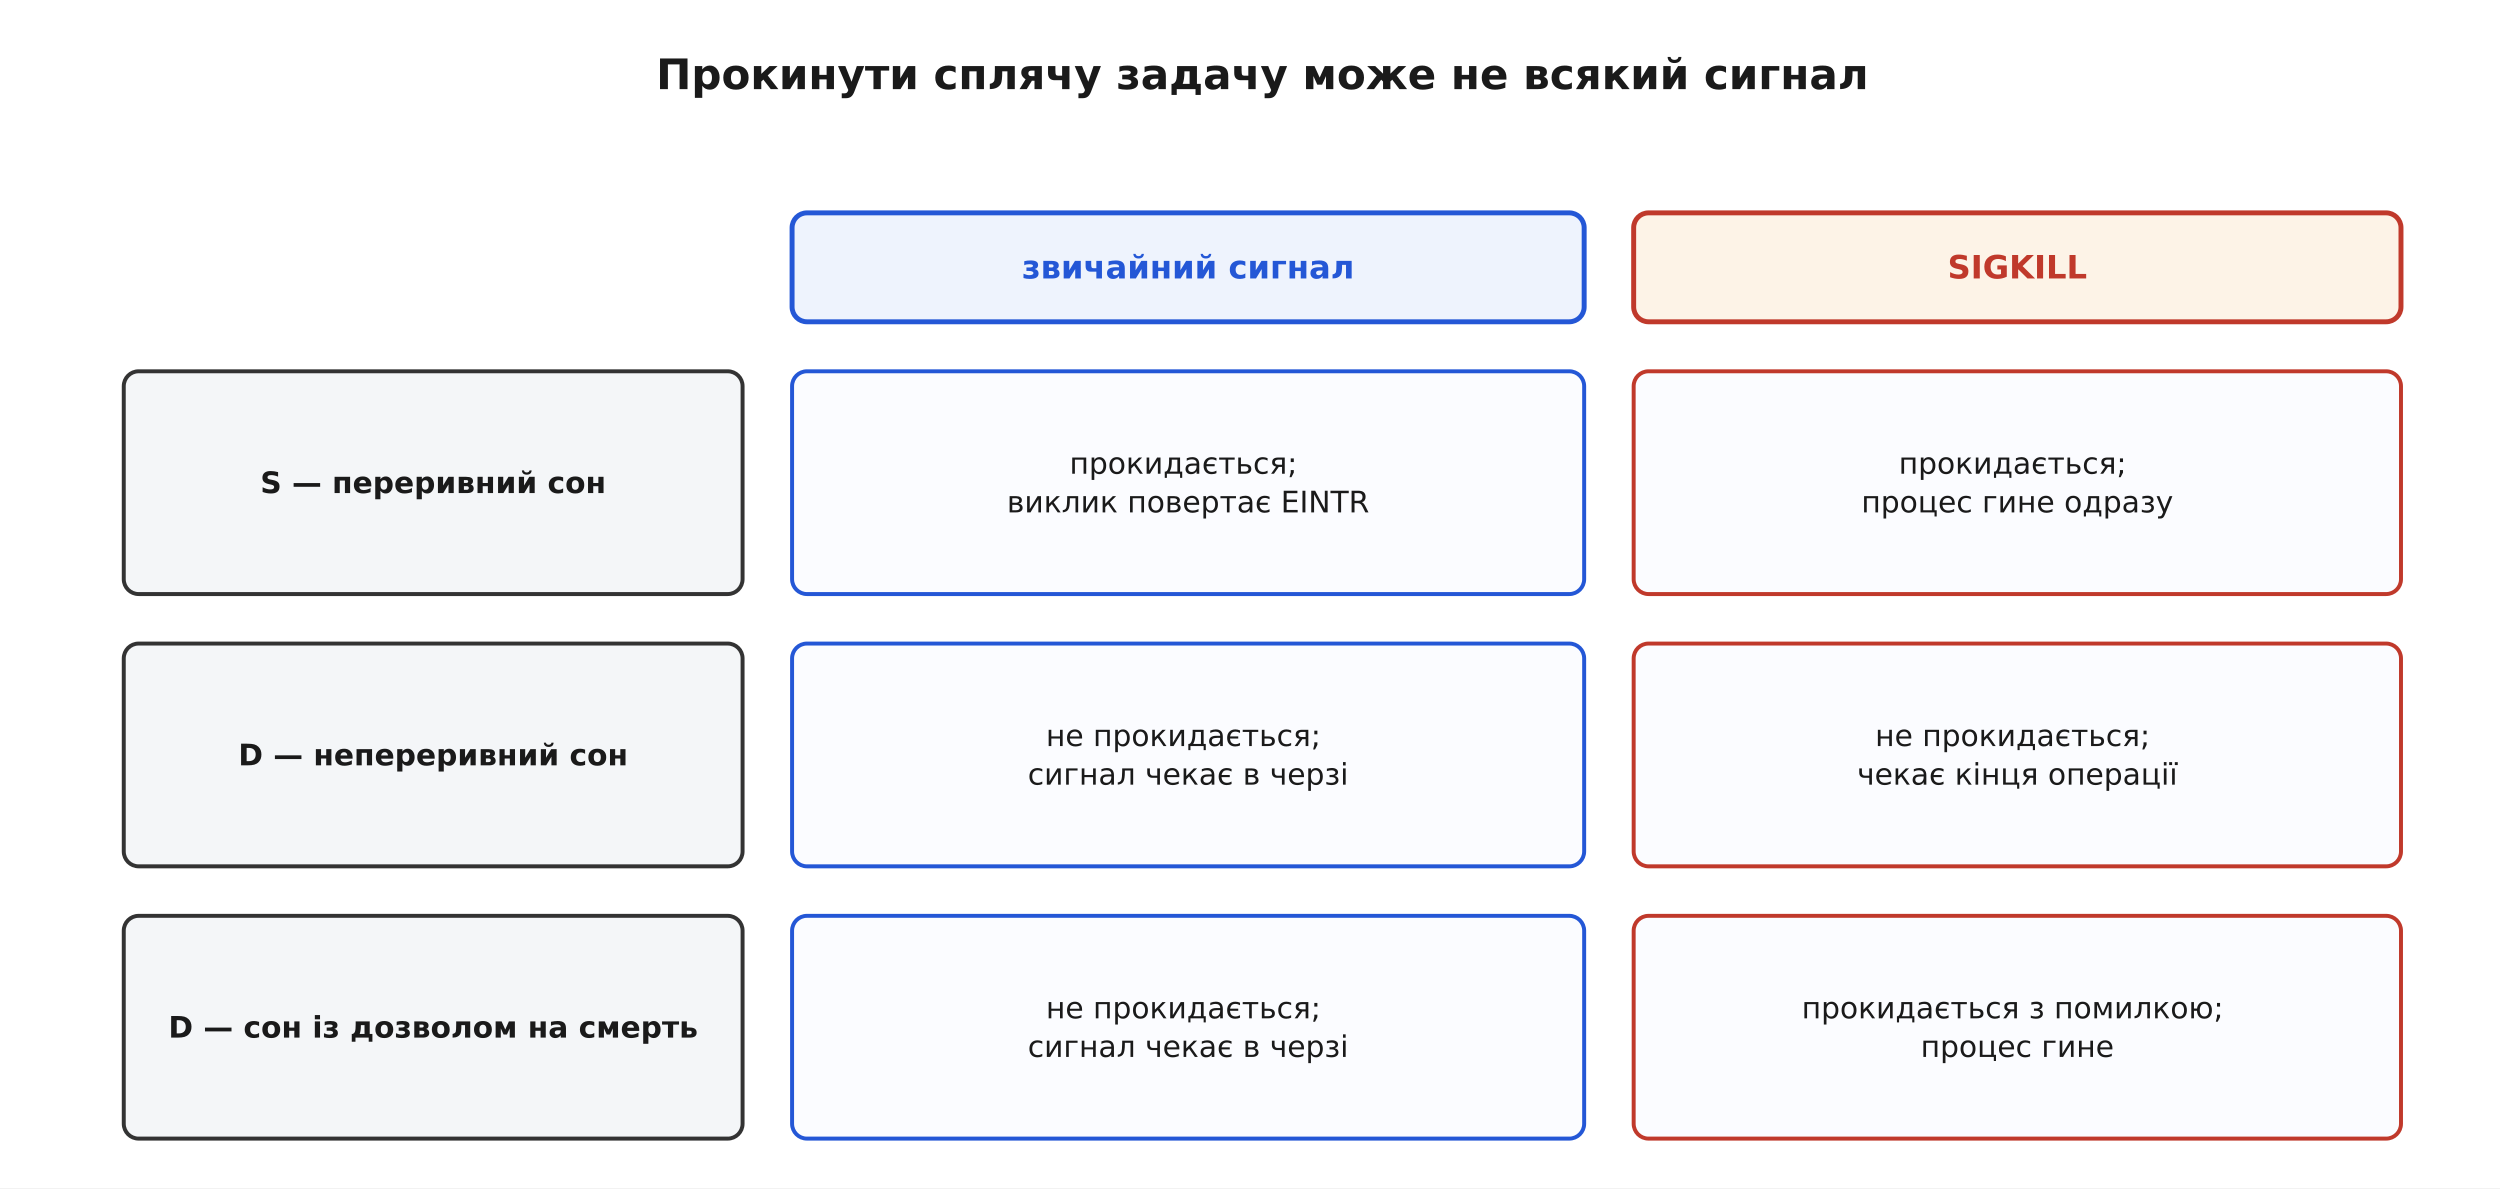
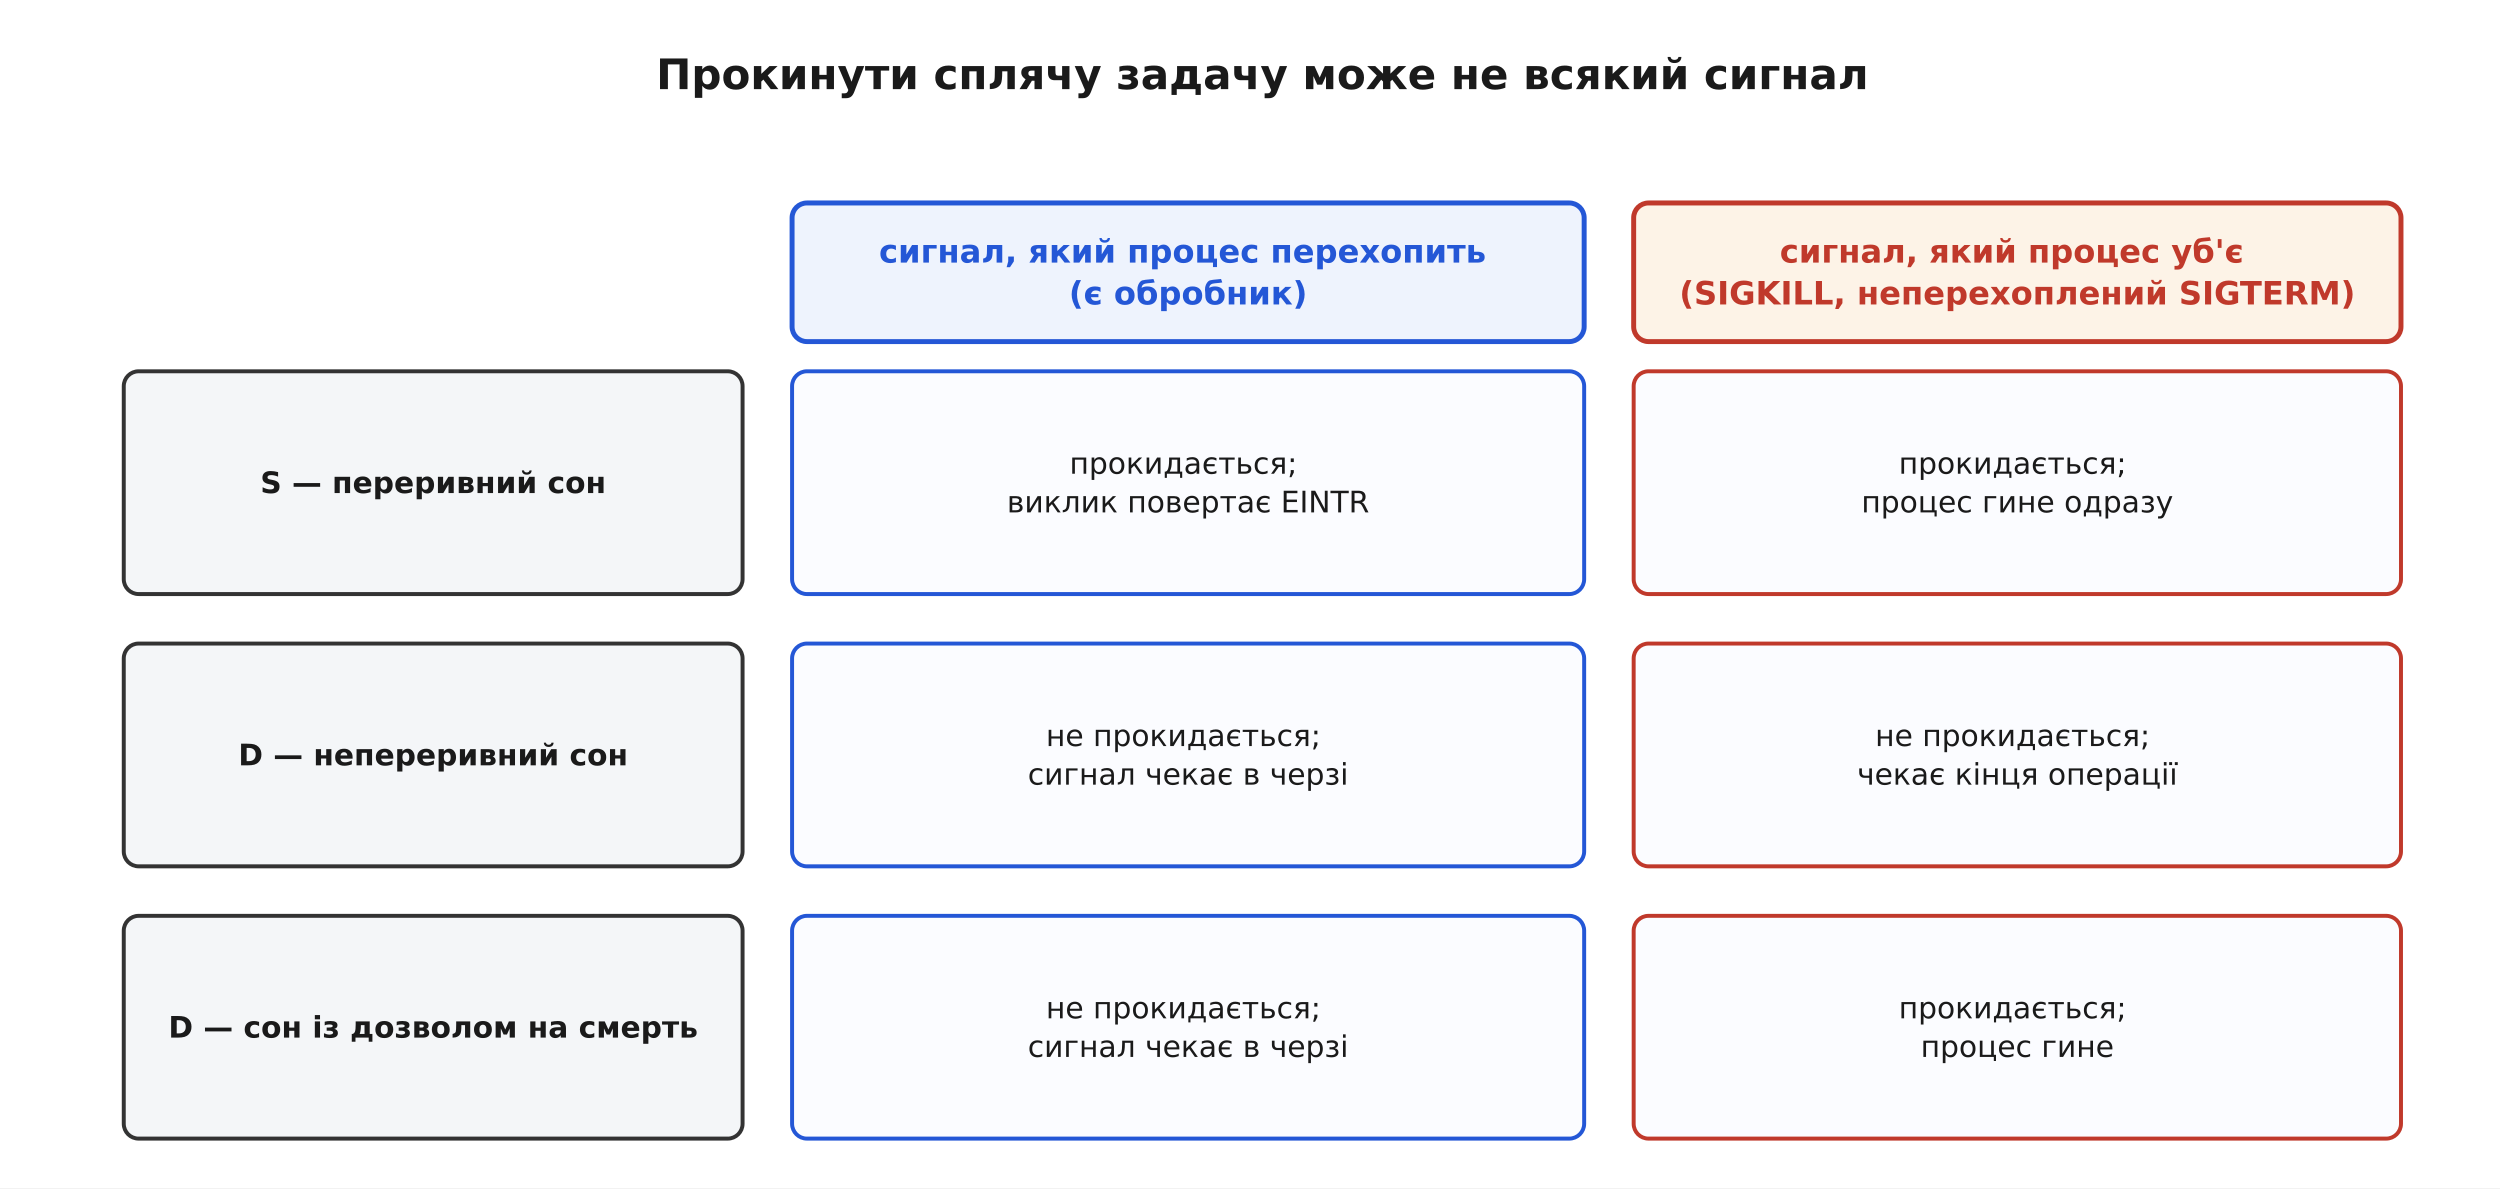
<svg xmlns="http://www.w3.org/2000/svg" viewBox="-10 -10 1010 480" font-family="'Segoe UI', 'DejaVu Sans', Arial, sans-serif">
  <rect x="-10" y="-10" width="1010" height="480" fill="#ffffff" />
  <defs>
    <marker id="arrow" viewBox="0 0 10 10" refX="9" refY="5" markerWidth="7" markerHeight="7" orient="auto-start-reverse">
      <path d="M0 0 L10 5 L0 10 z" fill="#333333" />
    </marker>
  </defs>
  <text x="500.0" y="26.0" font-family="'Segoe UI', 'DejaVu Sans', Arial, sans-serif" font-size="17" fill="#1a1a1a" text-anchor="middle" font-weight="700">Прокинути сплячу задачу може не всякий сигнал</text>
-   <rect x="310.0" y="76.0" width="320.0" height="44.0" rx="6" fill="#eef3fd" stroke="#2457d6" stroke-width="2.0" />
-   <text x="470.0" y="102.5" font-family="'Segoe UI', 'DejaVu Sans', Arial, sans-serif" font-size="13" fill="#2457d6" text-anchor="middle" font-weight="700">
-     <tspan x="470.0" dy="0.0">звичайний сигнал</tspan>
+   <rect x="310.0" y="72.0" width="320.0" height="56.0" rx="6" fill="#eef3fd" stroke="#2457d6" stroke-width="2.0" />
+   <text x="470.0" y="96.1" font-family="'Segoe UI', 'DejaVu Sans', Arial, sans-serif" font-size="13" fill="#2457d6" text-anchor="middle" font-weight="700">
+     <tspan x="470.0" dy="0.0">сигнал, який процес перехопить</tspan>
+     <tspan x="470.0" dy="16.9">(є обробник)</tspan>
  </text>
-   <rect x="650.0" y="76.0" width="310.0" height="44.0" rx="6" fill="#fdf3e7" stroke="#c0392b" stroke-width="2.0" />
-   <text x="805.0" y="102.5" font-family="'Segoe UI', 'DejaVu Sans', Arial, sans-serif" font-size="13" fill="#c0392b" text-anchor="middle" font-weight="700">
-     <tspan x="805.0" dy="0.0">SIGKILL</tspan>
+   <rect x="650.0" y="72.0" width="310.0" height="56.0" rx="6" fill="#fdf3e7" stroke="#c0392b" stroke-width="2.0" />
+   <text x="805.0" y="96.1" font-family="'Segoe UI', 'DejaVu Sans', Arial, sans-serif" font-size="13" fill="#c0392b" text-anchor="middle" font-weight="700">
+     <tspan x="805.0" dy="0.0">сигнал, який процес уб'є</tspan>
+     <tspan x="805.0" dy="16.9">(SIGKILL, неперехоплений SIGTERM)</tspan>
  </text>
  <rect x="40.0" y="140.0" width="250.0" height="90.0" rx="6" fill="#f4f6f8" stroke="#333333" stroke-width="1.6" />
  <text x="165.0" y="189.2" font-family="'Segoe UI', 'DejaVu Sans', Arial, sans-serif" font-size="12" fill="#1a1a1a" text-anchor="middle" font-weight="700">
    <tspan x="165.0" dy="0.0">S — переривний сон</tspan>
  </text>
  <rect x="310.0" y="140.0" width="320.0" height="90.0" rx="6" fill="#fbfcff" stroke="#2457d6" stroke-width="1.6" />
  <text x="470.0" y="181.4" font-family="'Segoe UI', 'DejaVu Sans', Arial, sans-serif" font-size="12" fill="#1a1a1a" text-anchor="middle">
    <tspan x="470.0" dy="0.0">прокидається;</tspan>
    <tspan x="470.0" dy="15.6">виклик повертає EINTR</tspan>
  </text>
  <rect x="650.0" y="140.0" width="310.0" height="90.0" rx="6" fill="#fbfcff" stroke="#c0392b" stroke-width="1.6" />
  <text x="805.0" y="181.4" font-family="'Segoe UI', 'DejaVu Sans', Arial, sans-serif" font-size="12" fill="#1a1a1a" text-anchor="middle">
    <tspan x="805.0" dy="0.0">прокидається;</tspan>
    <tspan x="805.0" dy="15.6">процес гине одразу</tspan>
  </text>
  <rect x="40.0" y="250.0" width="250.0" height="90.0" rx="6" fill="#f4f6f8" stroke="#333333" stroke-width="1.6" />
  <text x="165.0" y="299.2" font-family="'Segoe UI', 'DejaVu Sans', Arial, sans-serif" font-size="12" fill="#1a1a1a" text-anchor="middle" font-weight="700">
    <tspan x="165.0" dy="0.0">D — непереривний сон</tspan>
  </text>
  <rect x="310.0" y="250.0" width="320.0" height="90.0" rx="6" fill="#fbfcff" stroke="#2457d6" stroke-width="1.6" />
  <text x="470.0" y="291.4" font-family="'Segoe UI', 'DejaVu Sans', Arial, sans-serif" font-size="12" fill="#1a1a1a" text-anchor="middle">
    <tspan x="470.0" dy="0.0">не прокидається;</tspan>
    <tspan x="470.0" dy="15.6">сигнал чекає в черзі</tspan>
  </text>
  <rect x="650.0" y="250.0" width="310.0" height="90.0" rx="6" fill="#fbfcff" stroke="#c0392b" stroke-width="1.6" />
  <text x="805.0" y="291.4" font-family="'Segoe UI', 'DejaVu Sans', Arial, sans-serif" font-size="12" fill="#1a1a1a" text-anchor="middle">
    <tspan x="805.0" dy="0.0">не прокидається;</tspan>
    <tspan x="805.0" dy="15.6">чекає кінця операції</tspan>
  </text>
  <rect x="40.0" y="360.0" width="250.0" height="90.0" rx="6" fill="#f4f6f8" stroke="#333333" stroke-width="1.6" />
  <text x="165.0" y="409.2" font-family="'Segoe UI', 'DejaVu Sans', Arial, sans-serif" font-size="12" fill="#1a1a1a" text-anchor="middle" font-weight="700">
    <tspan x="165.0" dy="0.0">D — сон із дозволом на смерть</tspan>
  </text>
  <rect x="310.0" y="360.0" width="320.0" height="90.0" rx="6" fill="#fbfcff" stroke="#2457d6" stroke-width="1.6" />
  <text x="470.0" y="401.4" font-family="'Segoe UI', 'DejaVu Sans', Arial, sans-serif" font-size="12" fill="#1a1a1a" text-anchor="middle">
    <tspan x="470.0" dy="0.0">не прокидається;</tspan>
    <tspan x="470.0" dy="15.6">сигнал чекає в черзі</tspan>
  </text>
  <rect x="650.0" y="360.0" width="310.0" height="90.0" rx="6" fill="#fbfcff" stroke="#c0392b" stroke-width="1.6" />
  <text x="805.0" y="401.4" font-family="'Segoe UI', 'DejaVu Sans', Arial, sans-serif" font-size="12" fill="#1a1a1a" text-anchor="middle">
-     <tspan x="805.0" dy="0.0">прокидається з помилкою;</tspan>
+     <tspan x="805.0" dy="0.0">прокидається;</tspan>
    <tspan x="805.0" dy="15.6">процес гине</tspan>
  </text>
</svg>
